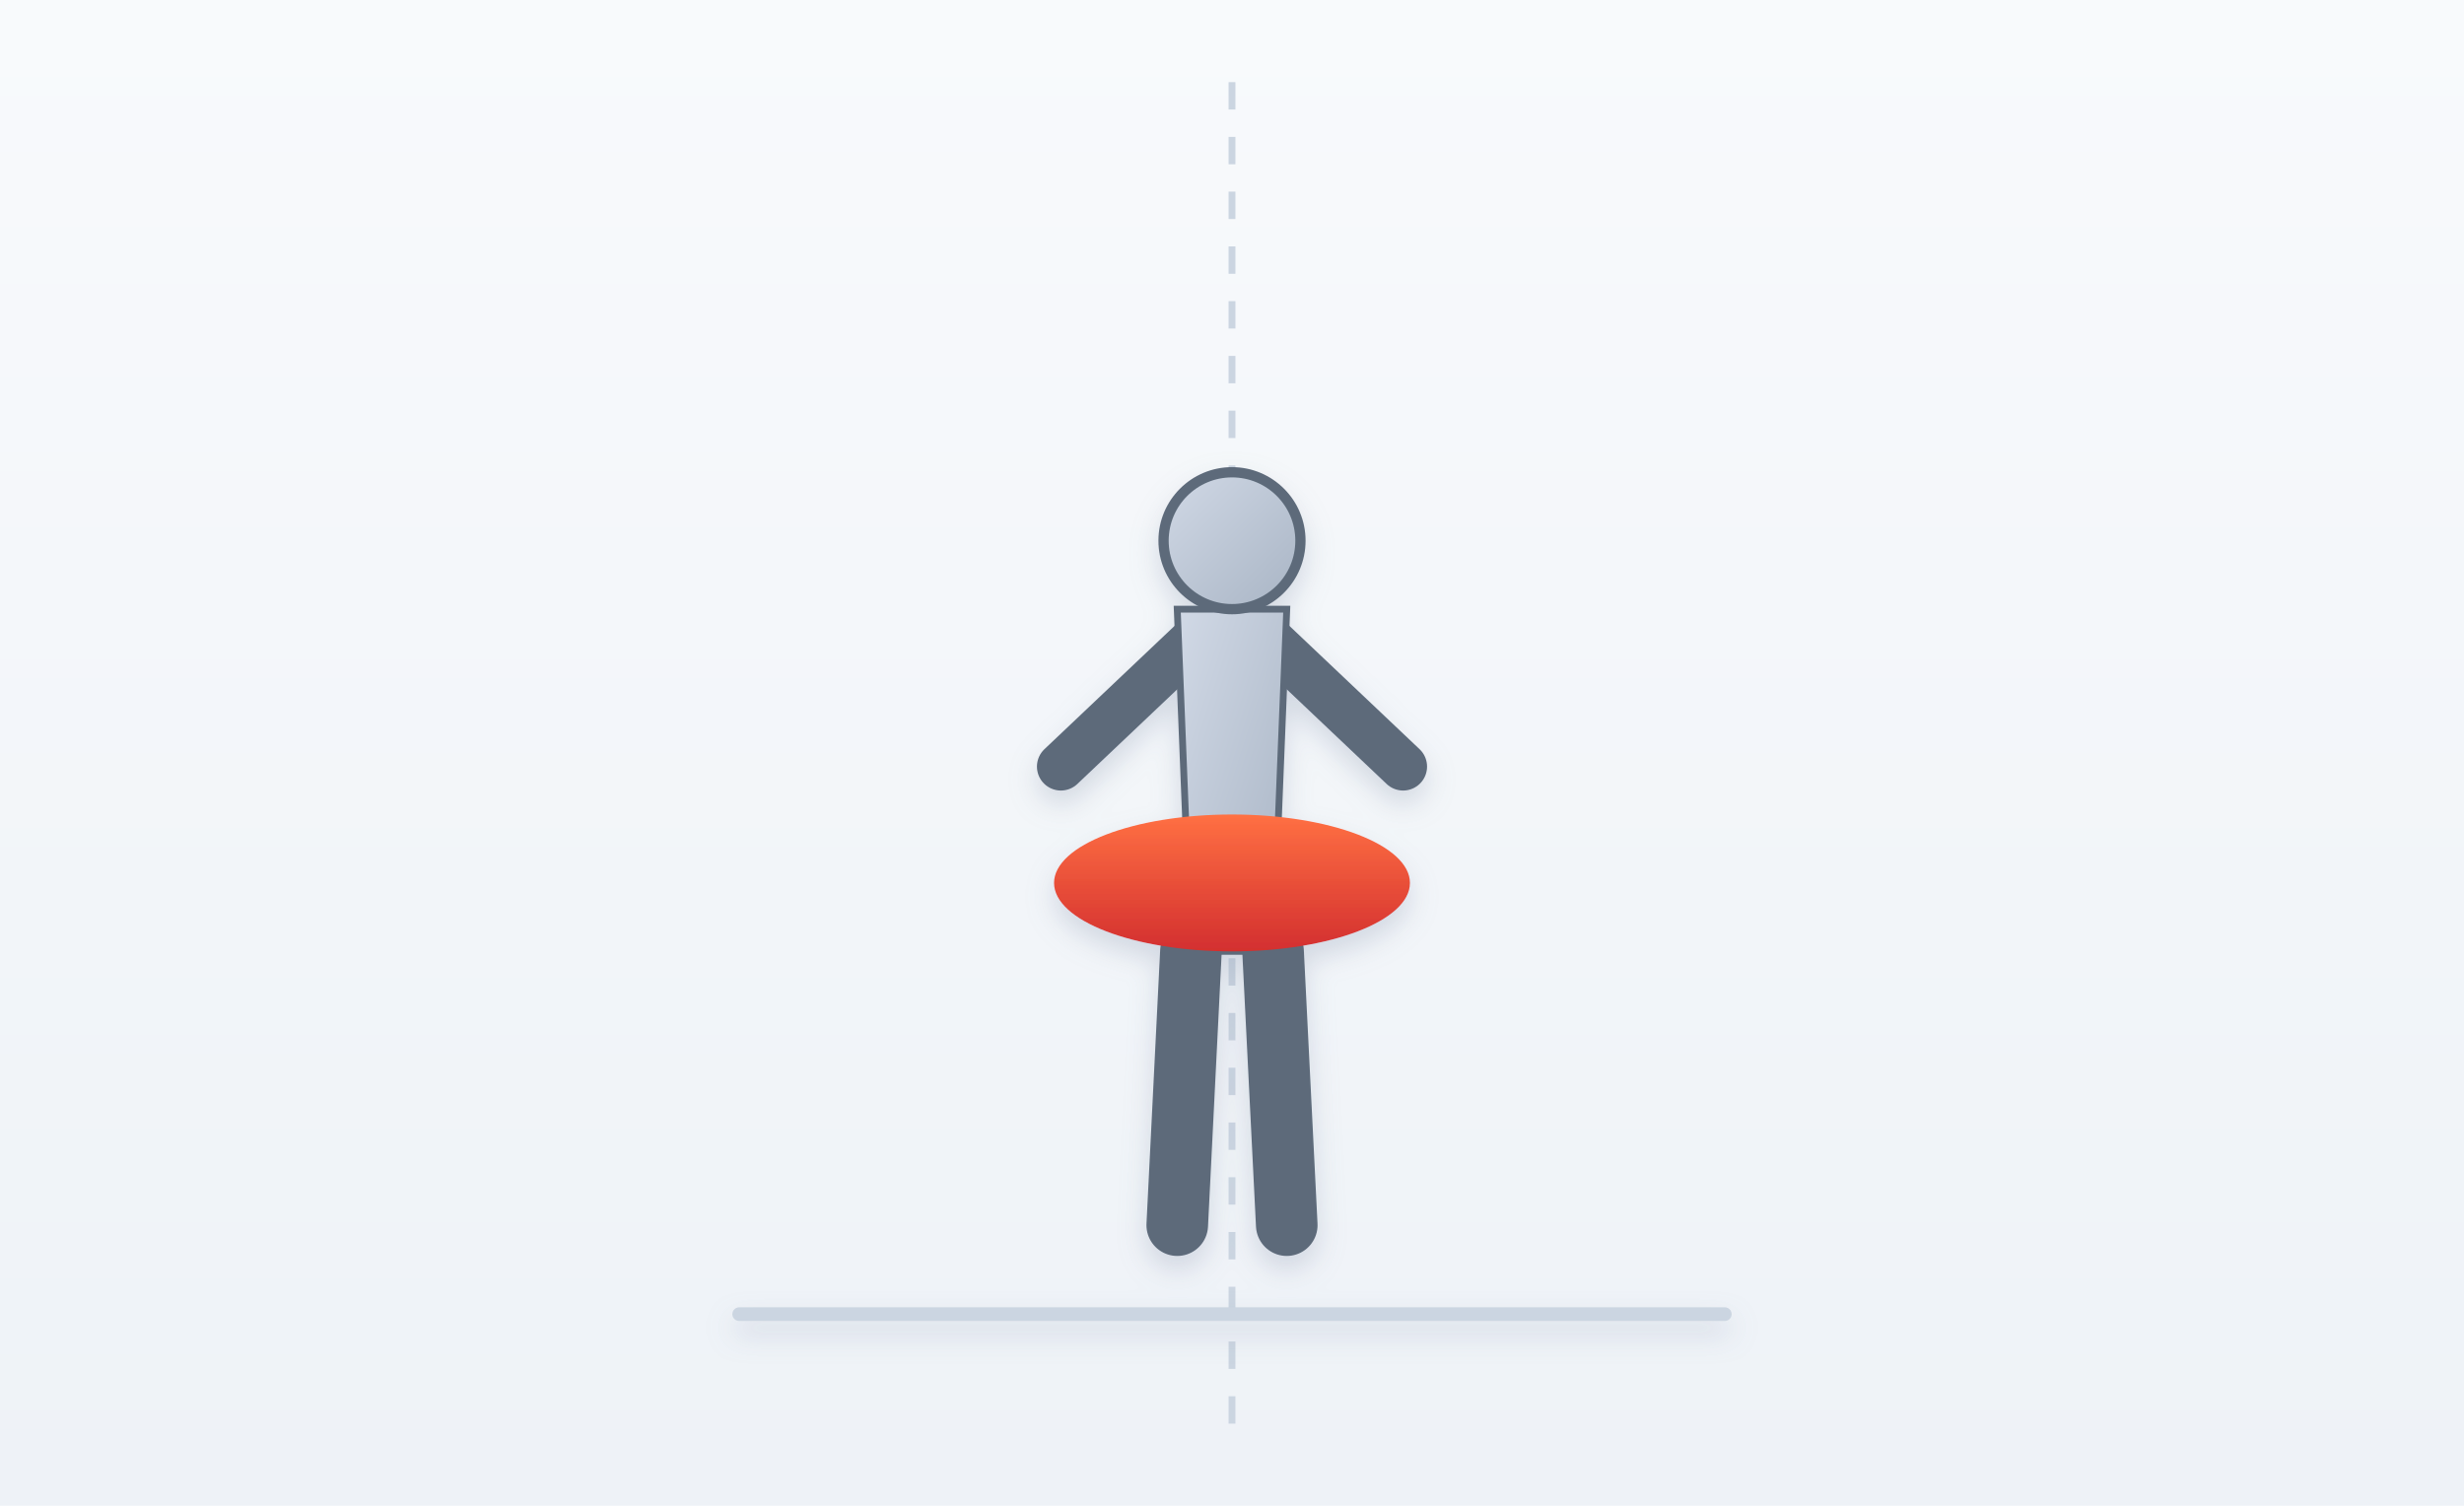
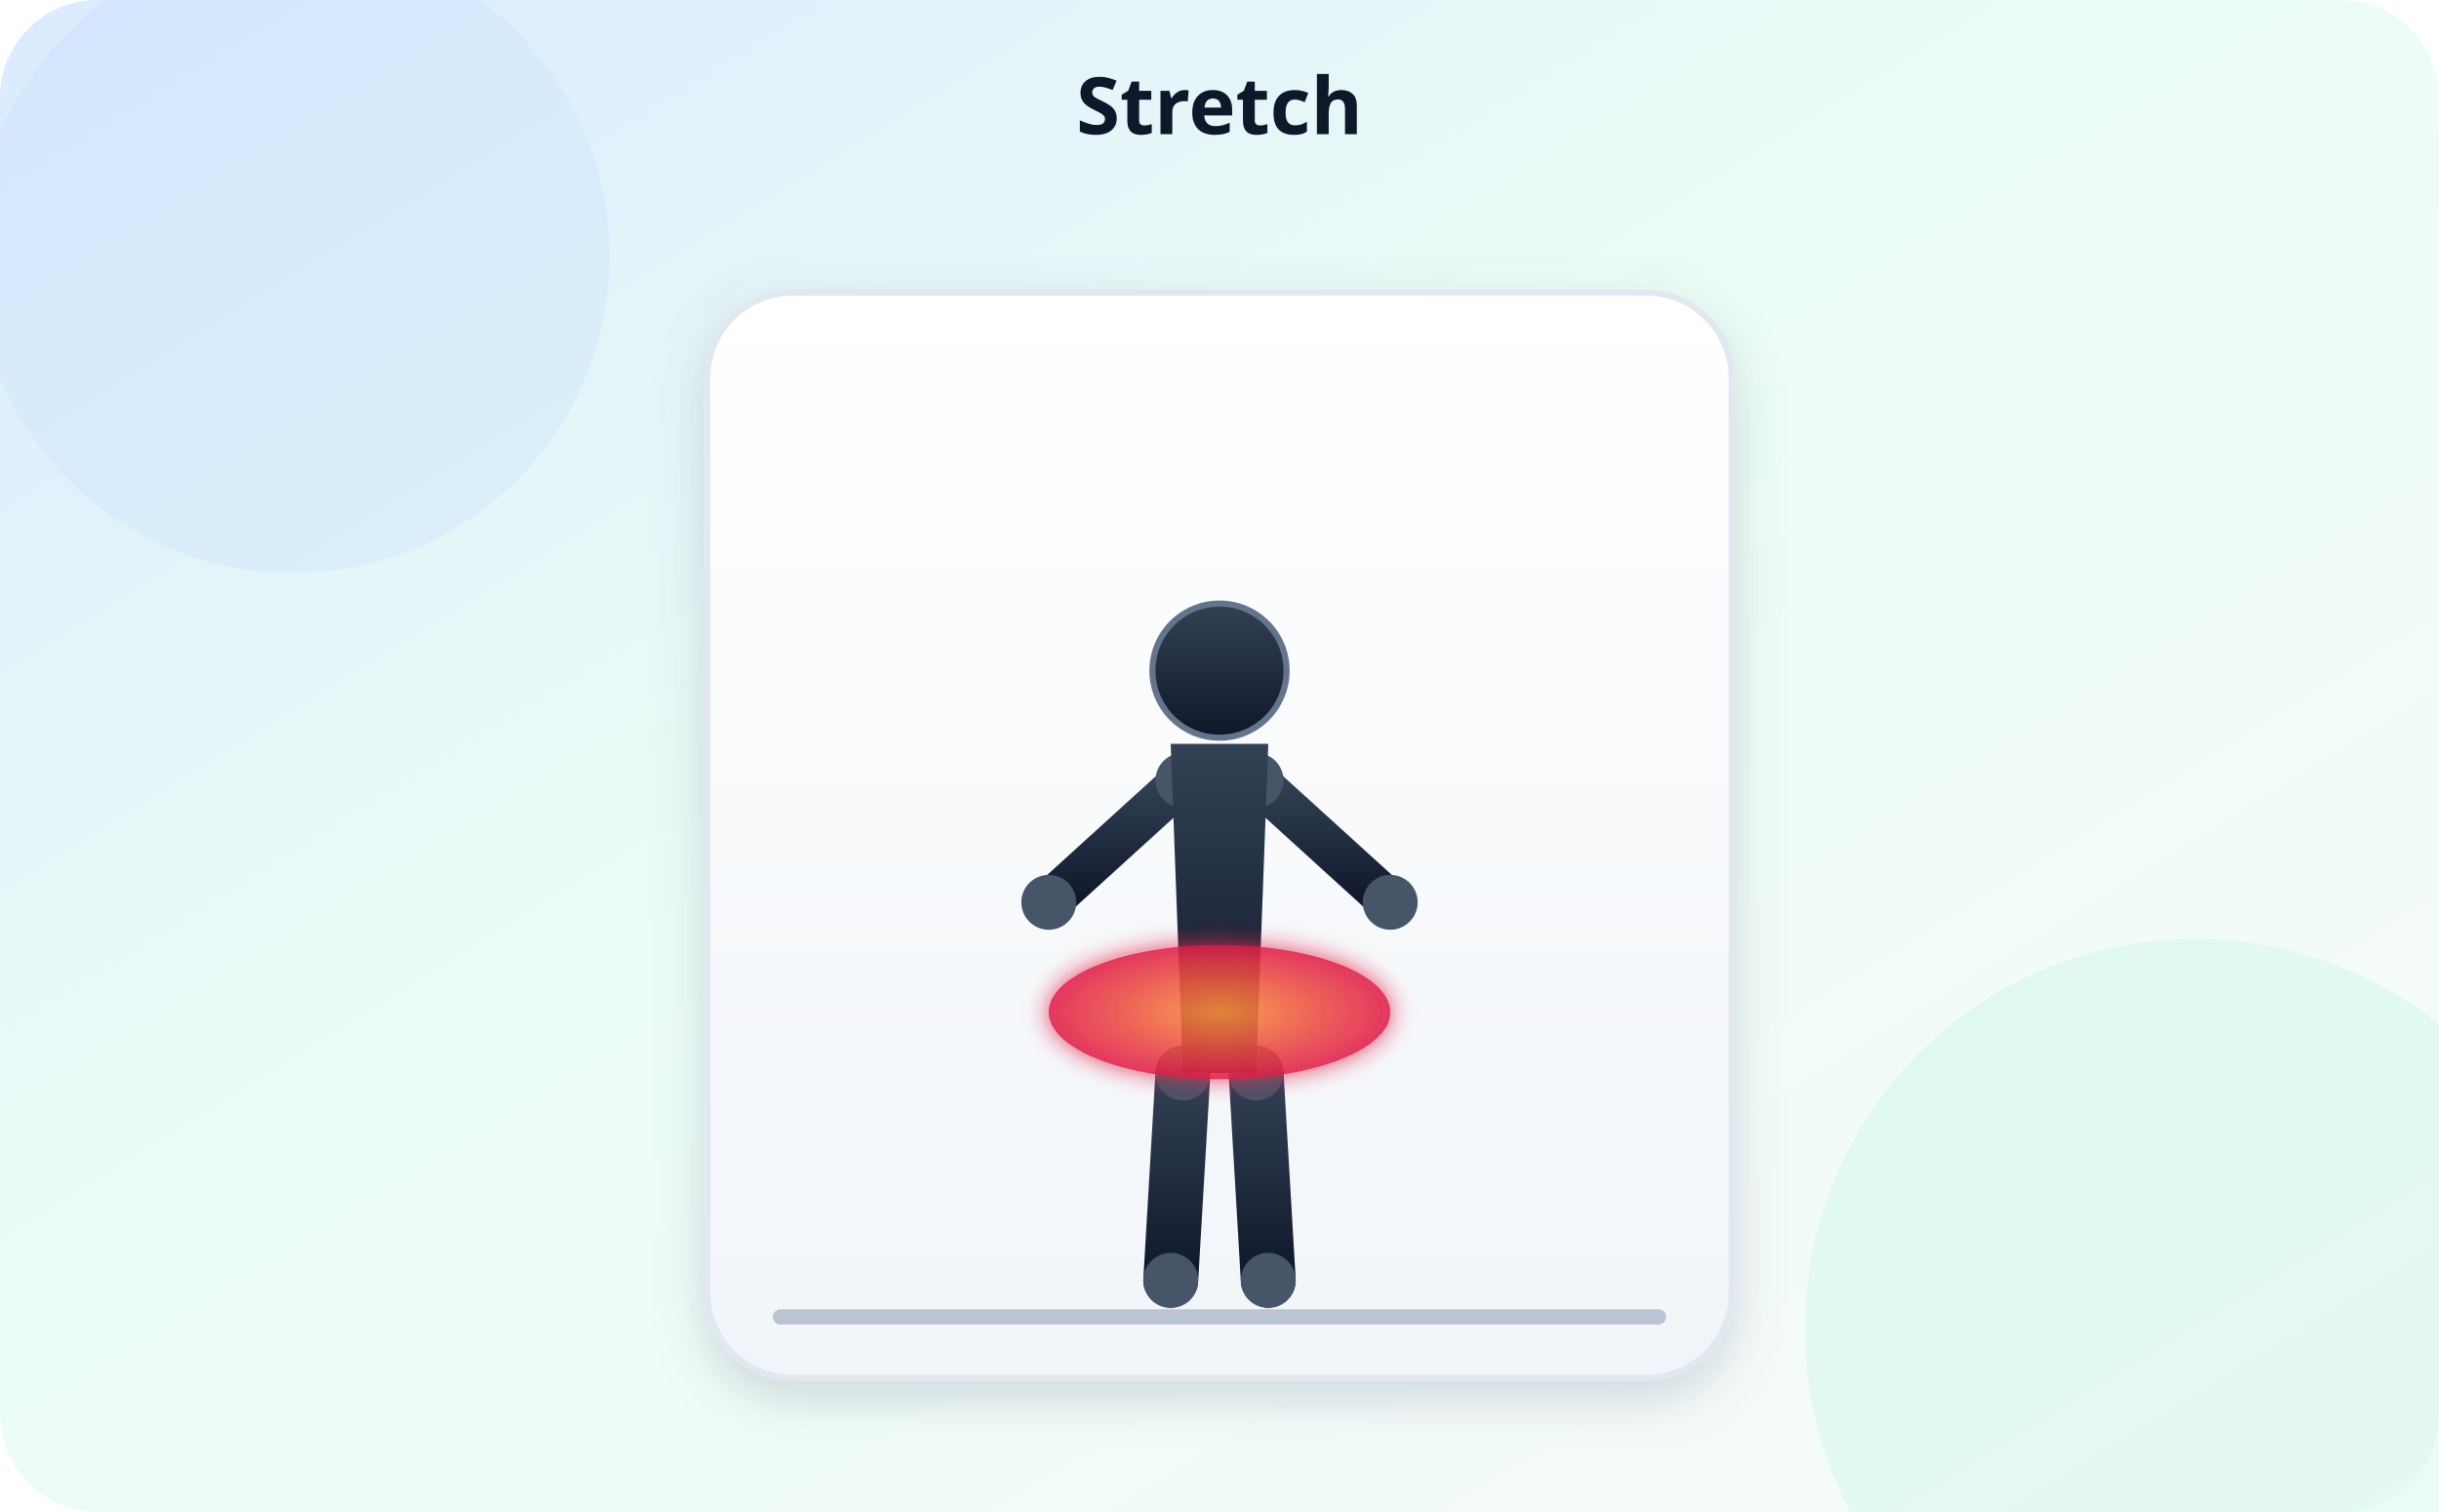
- <svg xmlns="http://www.w3.org/2000/svg" viewBox="0 0 360 220" role="img" aria-label="Stretch">
+ <svg xmlns="http://www.w3.org/2000/svg" viewBox="0 0 400 248" role="img" aria-label="Stretch">
  <defs>
-     <linearGradient id="bg" x1="0" y1="0" x2="0" y2="1">
-       <stop offset="0%" stop-color="#f8fafc" />
-       <stop offset="100%" stop-color="#eef2f7" />
+     <linearGradient id="stretch-bg" x1="0" y1="0" x2="1" y2="1">
+       <stop offset="0%" stop-color="#dbeafe" />
+       <stop offset="45%" stop-color="#ecfdf5" />
+       <stop offset="100%" stop-color="#f8fafc" />
    </linearGradient>
-     <linearGradient id="skin" x1="0" y1="0" x2="1" y2="1">
-       <stop offset="0%" stop-color="#d1d9e6" />
-       <stop offset="100%" stop-color="#a8b4c4" />
+     <linearGradient id="stretch-card" x1="0" y1="0" x2="0" y2="1">
+       <stop offset="0%" stop-color="#ffffff" />
+       <stop offset="100%" stop-color="#f1f5f9" />
    </linearGradient>
-     <linearGradient id="muscle" x1="0" y1="0" x2="0" y2="1">
-       <stop offset="0%" stop-color="#ff7043" />
-       <stop offset="100%" stop-color="#d32f2f" />
+     <linearGradient id="stretch-body" x1="0" y1="0" x2="0" y2="1">
+       <stop offset="0%" stop-color="#334155" />
+       <stop offset="100%" stop-color="#0f172a" />
    </linearGradient>
-     <filter id="soft" x="-20%" y="-20%" width="140%" height="140%">
-       <feDropShadow dx="0" dy="2" stdDeviation="2" flood-color="#94a3b8" flood-opacity="0.35" />
+     <radialGradient id="stretch-muscle" cx="50%" cy="50%" r="50%">
+       <stop offset="0%" stop-color="#fb923c" />
+       <stop offset="100%" stop-color="#e11d48" />
+     </radialGradient>
+     <filter id="stretch-shadow" x="-25%" y="-25%" width="150%" height="150%">
+       <feDropShadow dx="0" dy="3" stdDeviation="4" flood-color="#64748b" flood-opacity="0.25" />
    </filter>
-     <marker id="arrow" markerWidth="8" markerHeight="8" refX="6" refY="3" orient="auto">
-       <path d="M0,0 L6,3 L0,6 Z" fill="#94a3b8" />
+     <filter id="stretch-glow" x="-40%" y="-40%" width="180%" height="180%">
+       <feGaussianBlur stdDeviation="2" result="b" />
+       <feMerge>
+         <feMergeNode in="b" />
+         <feMergeNode in="SourceGraphic" />
+       </feMerge>
+     </filter>
+     <marker id="stretch-arrow" markerWidth="7" markerHeight="7" refX="5" refY="3.5" orient="auto">
+       <path d="M0,0 L7,3.5 L0,7 Z" fill="#10b981" />
    </marker>
  </defs>
-   <rect width="360" height="220" fill="url(#bg)" />
-   <line x1="180" y1="12" x2="180" y2="208" stroke="#cbd5e1" stroke-width="1" stroke-dasharray="4 4" />
-   <g transform="translate(100, 24)" filter="url(#soft)">
-     <line x1="8" y1="168" x2="152" y2="168" stroke="#cbd5e1" stroke-width="2" stroke-linecap="round" />
-     <line x1="74" y1="70" x2="55" y2="88" stroke="#5d6b7a" stroke-width="7" stroke-linecap="round" />
-     <line x1="86" y1="70" x2="105" y2="88" stroke="#5d6b7a" stroke-width="7" stroke-linecap="round" />
-     <line x1="74" y1="115" x2="72" y2="155" stroke="#5d6b7a" stroke-width="9" stroke-linecap="round" />
-     <line x1="86" y1="115" x2="88" y2="155" stroke="#5d6b7a" stroke-width="9" stroke-linecap="round" />
-     <path d="M72 65 L74 115 L86 115 L88 65 Z" fill="url(#skin)" stroke="#5d6b7a" />
-     <circle cx="80" cy="55" r="10" fill="url(#skin)" stroke="#5d6b7a" stroke-width="1.5" />
-     <ellipse cx="80" cy="105" rx="26" ry="10" fill="url(#muscle)" transform="rotate(0 80 105)" />
+   <rect width="400" height="248" fill="url(#stretch-bg)" rx="16" />
+   <circle cx="48" cy="42" r="52" fill="#93c5fd" opacity="0.12" />
+   <circle cx="360" cy="218" r="64" fill="#6ee7b7" opacity="0.14" />
+   <text x="200" y="22" text-anchor="middle" font-family="system-ui,sans-serif" font-size="13" font-weight="700" fill="#0f172a">Stretch</text>
+   <g transform="translate(116, 48)">
+     <rect x="0" y="0" width="168" height="178" rx="14" fill="url(#stretch-card)" filter="url(#stretch-shadow)" stroke="#e2e8f0" stroke-width="1" />
+     <line x1="12" y1="168" x2="156" y2="168" stroke="#94a3b8" stroke-width="2.5" stroke-linecap="round" opacity="0.6" />
+     <line x1="78" y1="80" x2="56" y2="100" stroke="url(#stretch-body)" stroke-width="7" stroke-linecap="round" />
+     <circle cx="78" cy="80" r="4.5" fill="#475569" />
+     <circle cx="56" cy="100" r="4.5" fill="#475569" />
+     <line x1="90" y1="80" x2="112" y2="100" stroke="url(#stretch-body)" stroke-width="7" stroke-linecap="round" />
+     <circle cx="90" cy="80" r="4.5" fill="#475569" />
+     <circle cx="112" cy="100" r="4.5" fill="#475569" />
+     <line x1="78" y1="128" x2="76" y2="162" stroke="url(#stretch-body)" stroke-width="9" stroke-linecap="round" />
+     <circle cx="78" cy="128" r="4.5" fill="#475569" />
+     <circle cx="76" cy="162" r="4.5" fill="#475569" />
+     <line x1="90" y1="128" x2="92" y2="162" stroke="url(#stretch-body)" stroke-width="9" stroke-linecap="round" />
+     <circle cx="90" cy="128" r="4.5" fill="#475569" />
+     <circle cx="92" cy="162" r="4.5" fill="#475569" />
+     <path d="M76 74 L78 128 L90 128 L92 74 Z" fill="url(#stretch-body)" />
+     <circle cx="84" cy="62" r="11" fill="url(#stretch-body)" stroke="#64748b" stroke-width="1" />
+     <ellipse cx="84" cy="118" rx="28" ry="11" fill="url(#stretch-muscle)" opacity="0.88" filter="url(#stretch-glow)" transform="rotate(0 84 118)" />
  </g>
</svg>
